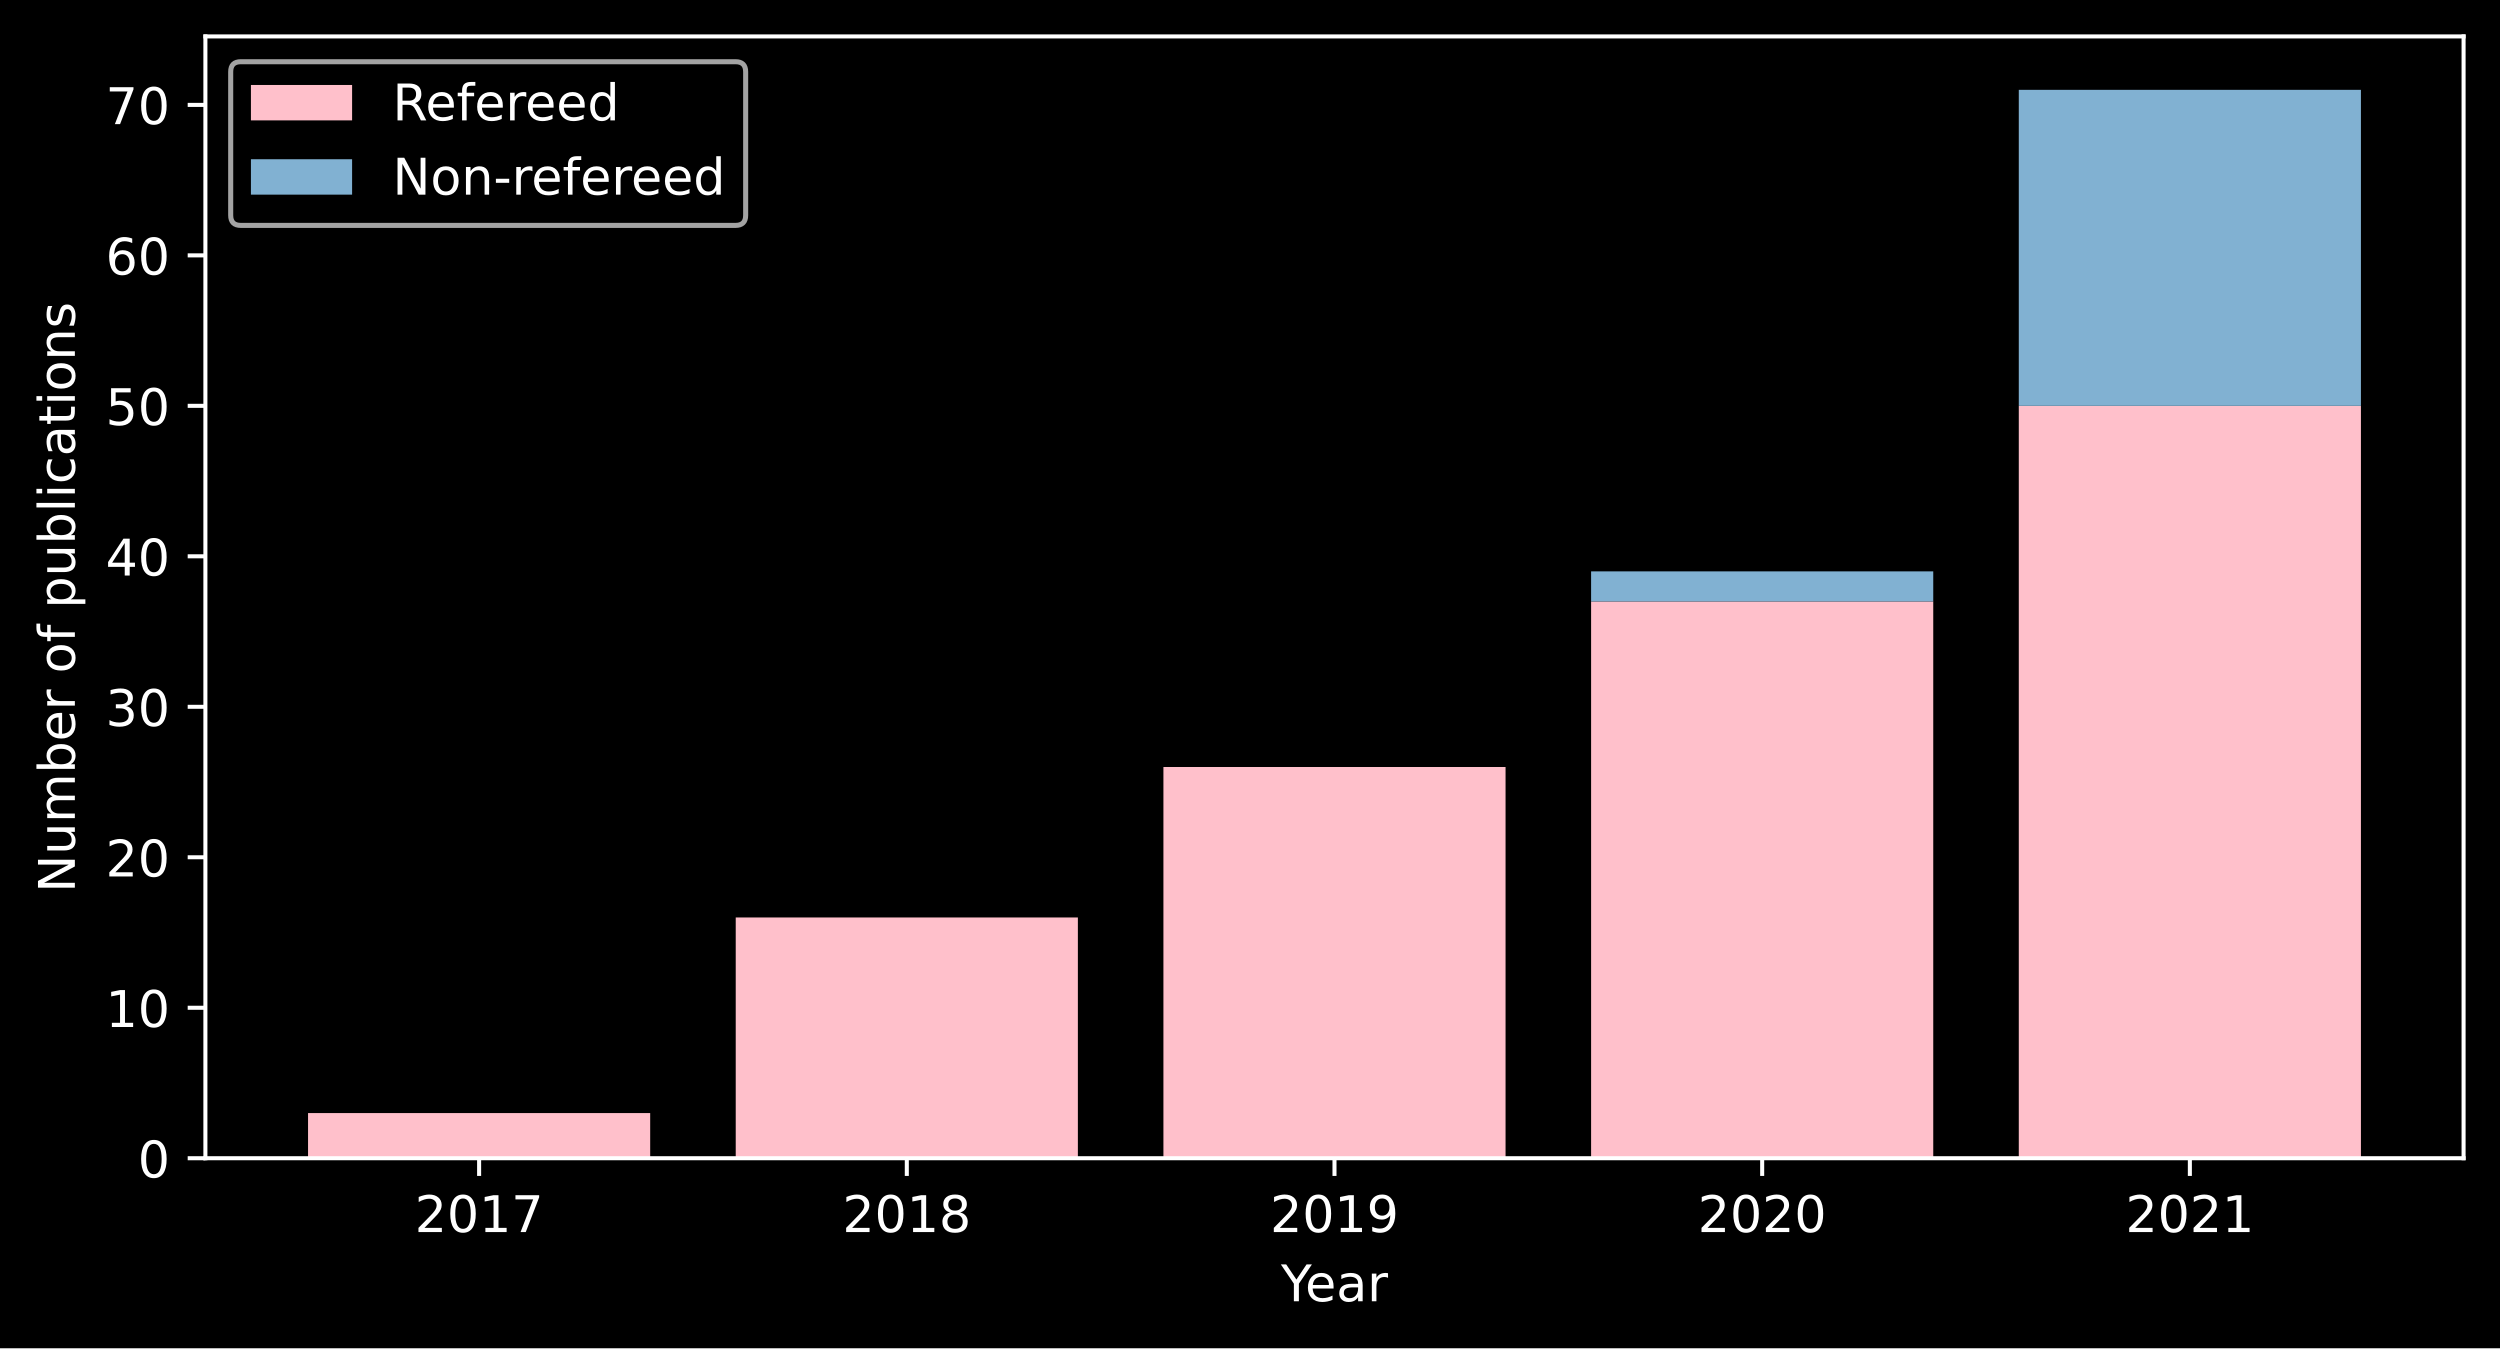
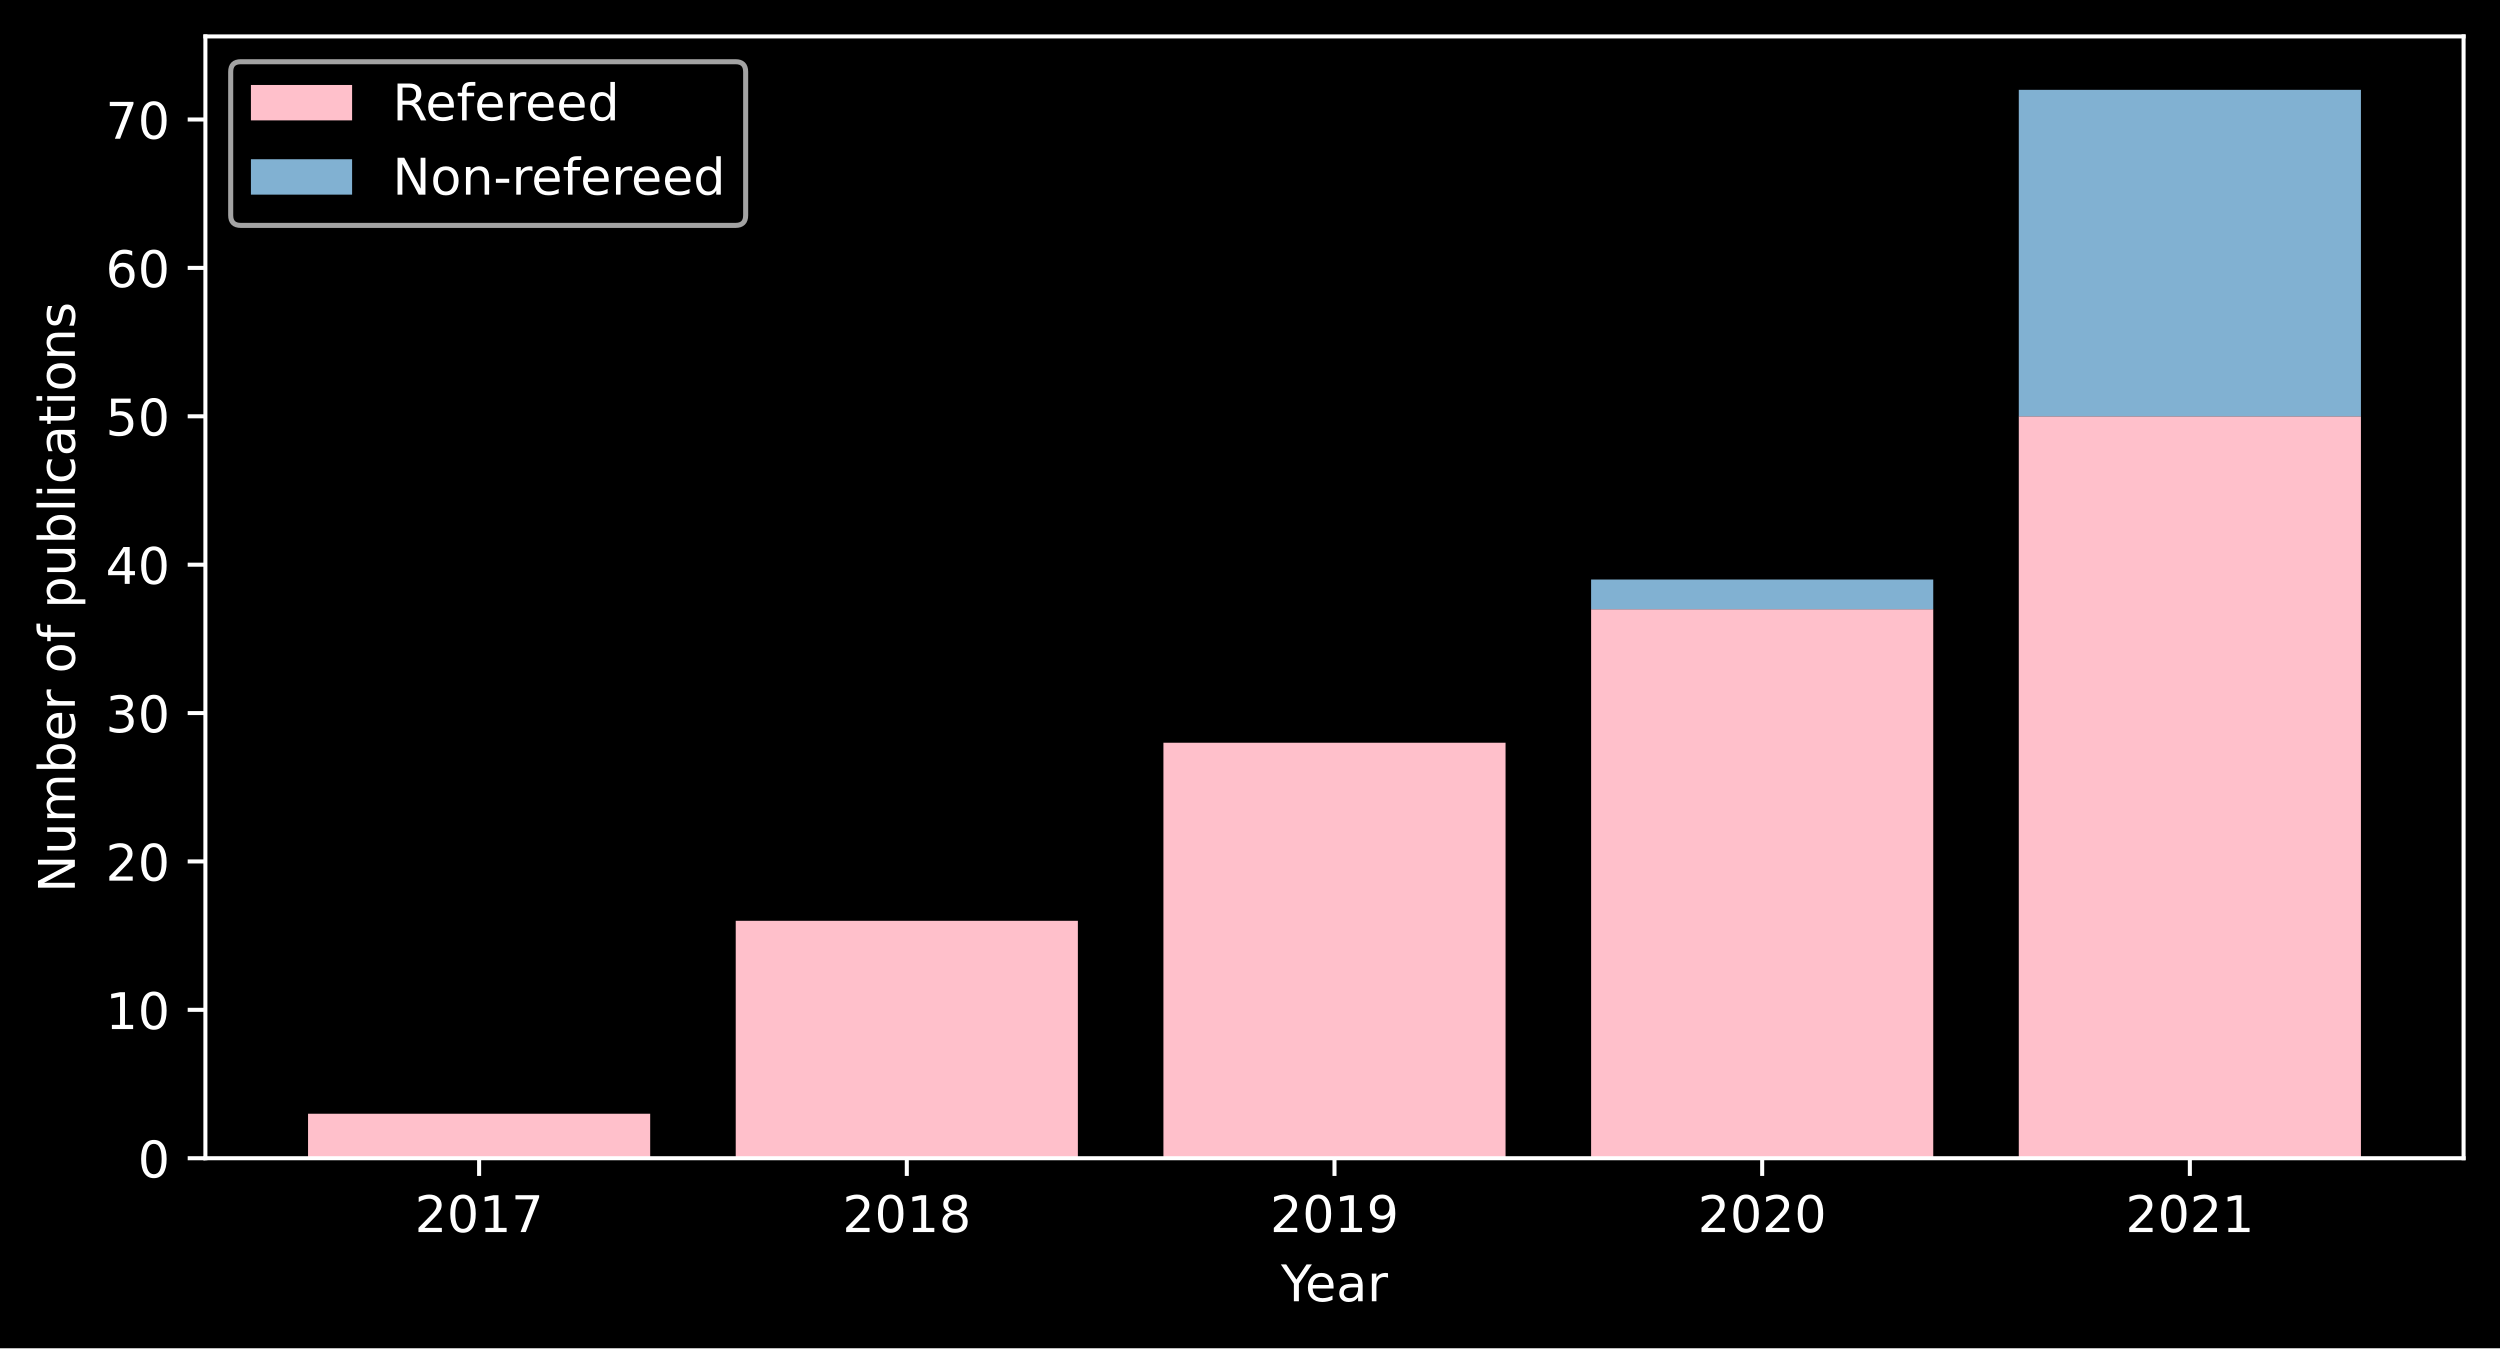
<svg xmlns="http://www.w3.org/2000/svg" xmlns:xlink="http://www.w3.org/1999/xlink" width="494.203pt" height="266.516pt" viewBox="0 0 494.203 266.516" version="1.1">
  <defs>
    <style type="text/css">*{stroke-linejoin: round; stroke-linecap: butt}</style>
  </defs>
  <g id="figure_1">
    <g id="patch_1">
      <path d="M 0 266.516  L 494.203 266.516  L 494.203 0  L 0 0  z " />
    </g>
    <g id="axes_1">
      <g id="patch_2">
        <path d="M 40.603 228.96  L 487.003 228.96  L 487.003 7.2  L 40.603 7.2  z " />
      </g>
      <g id="patch_3">
-         <path d="M 399.076 228.96  L 466.712 228.96  L 466.712 80.228  L 399.076 80.228  z " clip-path="url(#p5603ab20cc)" style="fill: #ffc0cb" />
+         <path d="M 399.076 228.96  L 466.712 228.96  L 466.712 82.293  L 399.076 82.293  z " clip-path="url(#pcdcc5d2461)" style="fill: #ffc0cb" />
      </g>
      <g id="patch_4">
-         <path d="M 314.53 228.96  L 382.167 228.96  L 382.167 118.898  L 314.53 118.898  z " clip-path="url(#p5603ab20cc)" style="fill: #ffc0cb" />
+         <path d="M 314.53 228.96  L 382.167 228.96  L 382.167 120.427  L 314.53 120.427  z " clip-path="url(#pcdcc5d2461)" style="fill: #ffc0cb" />
      </g>
      <g id="patch_5">
-         <path d="M 229.985 228.96  L 297.621 228.96  L 297.621 151.619  L 229.985 151.619  z " clip-path="url(#p5603ab20cc)" style="fill: #ffc0cb" />
+         <path d="M 229.985 228.96  L 297.621 228.96  L 297.621 146.827  L 229.985 146.827  z " clip-path="url(#pcdcc5d2461)" style="fill: #ffc0cb" />
      </g>
      <g id="patch_6">
-         <path d="M 145.439 228.96  L 213.076 228.96  L 213.076 181.366  L 145.439 181.366  z " clip-path="url(#p5603ab20cc)" style="fill: #ffc0cb" />
+         <path d="M 145.439 228.96  L 213.076 228.96  L 213.076 182.027  L 145.439 182.027  z " clip-path="url(#pcdcc5d2461)" style="fill: #ffc0cb" />
      </g>
      <g id="patch_7">
-         <path d="M 60.894 228.96  L 128.53 228.96  L 128.53 220.036  L 60.894 220.036  z " clip-path="url(#p5603ab20cc)" style="fill: #ffc0cb" />
+         <path d="M 60.894 228.96  L 128.53 228.96  L 128.53 220.16  L 60.894 220.16  z " clip-path="url(#pcdcc5d2461)" style="fill: #ffc0cb" />
      </g>
      <g id="patch_8">
-         <path d="M 399.076 80.228  L 466.712 80.228  L 466.712 17.76  L 399.076 17.76  z " clip-path="url(#p5603ab20cc)" style="fill: #81b1d2" />
+         <path d="M 399.076 82.293  L 466.712 82.293  L 466.712 17.76  L 399.076 17.76  z " clip-path="url(#pcdcc5d2461)" style="fill: #81b1d2" />
      </g>
      <g id="patch_9">
-         <path d="M 314.53 118.898  L 382.167 118.898  L 382.167 112.949  L 314.53 112.949  z " clip-path="url(#p5603ab20cc)" style="fill: #81b1d2" />
+         <path d="M 314.53 120.427  L 382.167 120.427  L 382.167 114.56  L 314.53 114.56  z " clip-path="url(#pcdcc5d2461)" style="fill: #81b1d2" />
      </g>
      <g id="patch_10">
-         <path d="M 229.985 151.619  L 297.621 151.619  L 297.621 151.619  L 229.985 151.619  z " clip-path="url(#p5603ab20cc)" style="fill: #81b1d2" />
+         <path d="M 229.985 146.827  L 297.621 146.827  L 297.621 146.827  L 229.985 146.827  z " clip-path="url(#pcdcc5d2461)" style="fill: #81b1d2" />
      </g>
      <g id="patch_11">
-         <path d="M 145.439 181.366  L 213.076 181.366  L 213.076 181.366  L 145.439 181.366  z " clip-path="url(#p5603ab20cc)" style="fill: #81b1d2" />
+         <path d="M 145.439 182.027  L 213.076 182.027  L 213.076 182.027  L 145.439 182.027  z " clip-path="url(#pcdcc5d2461)" style="fill: #81b1d2" />
      </g>
      <g id="patch_12">
-         <path d="M 60.894 220.036  L 128.53 220.036  L 128.53 220.036  L 60.894 220.036  z " clip-path="url(#p5603ab20cc)" style="fill: #81b1d2" />
+         <path d="M 60.894 220.16  L 128.53 220.16  L 128.53 220.16  L 60.894 220.16  z " clip-path="url(#pcdcc5d2461)" style="fill: #81b1d2" />
      </g>
      <g id="matplotlib.axis_1">
        <g id="xtick_1">
          <g id="line2d_1">
            <defs>
-               <path id="maf337ff4b0" d="M 0 0  L 0 3.5  " style="stroke: #ffffff; stroke-width: 0.8" />
-             </defs>
-             <g>
-               <use xlink:href="#maf337ff4b0" x="432.894" y="228.96" style="fill: #ffffff; stroke: #ffffff; stroke-width: 0.8" />
+               <path id="ma8e9808576" d="M 0 0  L 0 3.5  " style="stroke: #ffffff; stroke-width: 0.8" />
+             </defs>
+             <g>
+               <use xlink:href="#ma8e9808576" x="432.894" y="228.96" style="fill: #ffffff; stroke: #ffffff; stroke-width: 0.8" />
            </g>
          </g>
          <g id="text_1">
            <g style="fill: #ffffff" transform="translate(420.169 243.5584)scale(0.1 -0.1)">
              <defs>
                <path id="DejaVuSans-32" d="M 1228 531  L 3431 531  L 3431 0  L 469 0  L 469 531  Q 828 903 1448 1529  Q 2069 2156 2228 2338  Q 2531 2678 2651 2914  Q 2772 3150 2772 3378  Q 2772 3750 2511 3984  Q 2250 4219 1831 4219  Q 1534 4219 1204 4116  Q 875 4013 500 3803  L 500 4441  Q 881 4594 1212 4672  Q 1544 4750 1819 4750  Q 2544 4750 2975 4387  Q 3406 4025 3406 3419  Q 3406 3131 3298 2873  Q 3191 2616 2906 2266  Q 2828 2175 2409 1742  Q 1991 1309 1228 531  z " transform="scale(0.015625)" />
                <path id="DejaVuSans-30" d="M 2034 4250  Q 1547 4250 1301 3770  Q 1056 3291 1056 2328  Q 1056 1369 1301 889  Q 1547 409 2034 409  Q 2525 409 2770 889  Q 3016 1369 3016 2328  Q 3016 3291 2770 3770  Q 2525 4250 2034 4250  z M 2034 4750  Q 2819 4750 3233 4129  Q 3647 3509 3647 2328  Q 3647 1150 3233 529  Q 2819 -91 2034 -91  Q 1250 -91 836 529  Q 422 1150 422 2328  Q 422 3509 836 4129  Q 1250 4750 2034 4750  z " transform="scale(0.015625)" />
                <path id="DejaVuSans-31" d="M 794 531  L 1825 531  L 1825 4091  L 703 3866  L 703 4441  L 1819 4666  L 2450 4666  L 2450 531  L 3481 531  L 3481 0  L 794 0  L 794 531  z " transform="scale(0.015625)" />
              </defs>
              <use xlink:href="#DejaVuSans-32" />
              <use xlink:href="#DejaVuSans-30" x="63.623" />
              <use xlink:href="#DejaVuSans-32" x="127.246" />
              <use xlink:href="#DejaVuSans-31" x="190.869" />
            </g>
          </g>
        </g>
        <g id="xtick_2">
          <g id="line2d_2">
            <g>
-               <use xlink:href="#maf337ff4b0" x="348.349" y="228.96" style="fill: #ffffff; stroke: #ffffff; stroke-width: 0.8" />
+               <use xlink:href="#ma8e9808576" x="348.349" y="228.96" style="fill: #ffffff; stroke: #ffffff; stroke-width: 0.8" />
            </g>
          </g>
          <g id="text_2">
            <g style="fill: #ffffff" transform="translate(335.6236 243.5584)scale(0.1 -0.1)">
              <use xlink:href="#DejaVuSans-32" />
              <use xlink:href="#DejaVuSans-30" x="63.623" />
              <use xlink:href="#DejaVuSans-32" x="127.246" />
              <use xlink:href="#DejaVuSans-30" x="190.869" />
            </g>
          </g>
        </g>
        <g id="xtick_3">
          <g id="line2d_3">
            <g>
-               <use xlink:href="#maf337ff4b0" x="263.803" y="228.96" style="fill: #ffffff; stroke: #ffffff; stroke-width: 0.8" />
+               <use xlink:href="#ma8e9808576" x="263.803" y="228.96" style="fill: #ffffff; stroke: #ffffff; stroke-width: 0.8" />
            </g>
          </g>
          <g id="text_3">
            <g style="fill: #ffffff" transform="translate(251.0781 243.5584)scale(0.1 -0.1)">
              <defs>
                <path id="DejaVuSans-39" d="M 703 97  L 703 672  Q 941 559 1184 500  Q 1428 441 1663 441  Q 2288 441 2617 861  Q 2947 1281 2994 2138  Q 2813 1869 2534 1725  Q 2256 1581 1919 1581  Q 1219 1581 811 2004  Q 403 2428 403 3163  Q 403 3881 828 4315  Q 1253 4750 1959 4750  Q 2769 4750 3195 4129  Q 3622 3509 3622 2328  Q 3622 1225 3098 567  Q 2575 -91 1691 -91  Q 1453 -91 1209 -44  Q 966 3 703 97  z M 1959 2075  Q 2384 2075 2632 2365  Q 2881 2656 2881 3163  Q 2881 3666 2632 3958  Q 2384 4250 1959 4250  Q 1534 4250 1286 3958  Q 1038 3666 1038 3163  Q 1038 2656 1286 2365  Q 1534 2075 1959 2075  z " transform="scale(0.015625)" />
              </defs>
              <use xlink:href="#DejaVuSans-32" />
              <use xlink:href="#DejaVuSans-30" x="63.623" />
              <use xlink:href="#DejaVuSans-31" x="127.246" />
              <use xlink:href="#DejaVuSans-39" x="190.869" />
            </g>
          </g>
        </g>
        <g id="xtick_4">
          <g id="line2d_4">
            <g>
-               <use xlink:href="#maf337ff4b0" x="179.258" y="228.96" style="fill: #ffffff; stroke: #ffffff; stroke-width: 0.8" />
+               <use xlink:href="#ma8e9808576" x="179.258" y="228.96" style="fill: #ffffff; stroke: #ffffff; stroke-width: 0.8" />
            </g>
          </g>
          <g id="text_4">
            <g style="fill: #ffffff" transform="translate(166.5327 243.5584)scale(0.1 -0.1)">
              <defs>
                <path id="DejaVuSans-38" d="M 2034 2216  Q 1584 2216 1326 1975  Q 1069 1734 1069 1313  Q 1069 891 1326 650  Q 1584 409 2034 409  Q 2484 409 2743 651  Q 3003 894 3003 1313  Q 3003 1734 2745 1975  Q 2488 2216 2034 2216  z M 1403 2484  Q 997 2584 770 2862  Q 544 3141 544 3541  Q 544 4100 942 4425  Q 1341 4750 2034 4750  Q 2731 4750 3128 4425  Q 3525 4100 3525 3541  Q 3525 3141 3298 2862  Q 3072 2584 2669 2484  Q 3125 2378 3379 2068  Q 3634 1759 3634 1313  Q 3634 634 3220 271  Q 2806 -91 2034 -91  Q 1263 -91 848 271  Q 434 634 434 1313  Q 434 1759 690 2068  Q 947 2378 1403 2484  z M 1172 3481  Q 1172 3119 1398 2916  Q 1625 2713 2034 2713  Q 2441 2713 2670 2916  Q 2900 3119 2900 3481  Q 2900 3844 2670 4047  Q 2441 4250 2034 4250  Q 1625 4250 1398 4047  Q 1172 3844 1172 3481  z " transform="scale(0.015625)" />
              </defs>
              <use xlink:href="#DejaVuSans-32" />
              <use xlink:href="#DejaVuSans-30" x="63.623" />
              <use xlink:href="#DejaVuSans-31" x="127.246" />
              <use xlink:href="#DejaVuSans-38" x="190.869" />
            </g>
          </g>
        </g>
        <g id="xtick_5">
          <g id="line2d_5">
            <g>
-               <use xlink:href="#maf337ff4b0" x="94.712" y="228.96" style="fill: #ffffff; stroke: #ffffff; stroke-width: 0.8" />
+               <use xlink:href="#ma8e9808576" x="94.712" y="228.96" style="fill: #ffffff; stroke: #ffffff; stroke-width: 0.8" />
            </g>
          </g>
          <g id="text_5">
            <g style="fill: #ffffff" transform="translate(81.98722 243.5584)scale(0.1 -0.1)">
              <defs>
                <path id="DejaVuSans-37" d="M 525 4666  L 3525 4666  L 3525 4397  L 1831 0  L 1172 0  L 2766 4134  L 525 4134  L 525 4666  z " transform="scale(0.015625)" />
              </defs>
              <use xlink:href="#DejaVuSans-32" />
              <use xlink:href="#DejaVuSans-30" x="63.623" />
              <use xlink:href="#DejaVuSans-31" x="127.246" />
              <use xlink:href="#DejaVuSans-37" x="190.869" />
            </g>
          </g>
        </g>
        <g id="text_6">
          <g style="fill: #ffffff" transform="translate(253.2156 257.2366)scale(0.1 -0.1)">
            <defs>
              <path id="DejaVuSans-59" d="M -13 4666  L 666 4666  L 1959 2747  L 3244 4666  L 3922 4666  L 2272 2222  L 2272 0  L 1638 0  L 1638 2222  L -13 4666  z " transform="scale(0.015625)" />
              <path id="DejaVuSans-65" d="M 3597 1894  L 3597 1613  L 953 1613  Q 991 1019 1311 708  Q 1631 397 2203 397  Q 2534 397 2845 478  Q 3156 559 3463 722  L 3463 178  Q 3153 47 2828 -22  Q 2503 -91 2169 -91  Q 1331 -91 842 396  Q 353 884 353 1716  Q 353 2575 817 3079  Q 1281 3584 2069 3584  Q 2775 3584 3186 3129  Q 3597 2675 3597 1894  z M 3022 2063  Q 3016 2534 2758 2815  Q 2500 3097 2075 3097  Q 1594 3097 1305 2825  Q 1016 2553 972 2059  L 3022 2063  z " transform="scale(0.015625)" />
              <path id="DejaVuSans-61" d="M 2194 1759  Q 1497 1759 1228 1600  Q 959 1441 959 1056  Q 959 750 1161 570  Q 1363 391 1709 391  Q 2188 391 2477 730  Q 2766 1069 2766 1631  L 2766 1759  L 2194 1759  z M 3341 1997  L 3341 0  L 2766 0  L 2766 531  Q 2569 213 2275 61  Q 1981 -91 1556 -91  Q 1019 -91 701 211  Q 384 513 384 1019  Q 384 1609 779 1909  Q 1175 2209 1959 2209  L 2766 2209  L 2766 2266  Q 2766 2663 2505 2880  Q 2244 3097 1772 3097  Q 1472 3097 1187 3025  Q 903 2953 641 2809  L 641 3341  Q 956 3463 1253 3523  Q 1550 3584 1831 3584  Q 2591 3584 2966 3190  Q 3341 2797 3341 1997  z " transform="scale(0.015625)" />
              <path id="DejaVuSans-72" d="M 2631 2963  Q 2534 3019 2420 3045  Q 2306 3072 2169 3072  Q 1681 3072 1420 2755  Q 1159 2438 1159 1844  L 1159 0  L 581 0  L 581 3500  L 1159 3500  L 1159 2956  Q 1341 3275 1631 3429  Q 1922 3584 2338 3584  Q 2397 3584 2469 3576  Q 2541 3569 2628 3553  L 2631 2963  z " transform="scale(0.015625)" />
            </defs>
            <use xlink:href="#DejaVuSans-59" />
            <use xlink:href="#DejaVuSans-65" x="47.834" />
            <use xlink:href="#DejaVuSans-61" x="109.357" />
            <use xlink:href="#DejaVuSans-72" x="170.637" />
          </g>
        </g>
      </g>
      <g id="matplotlib.axis_2">
        <g id="ytick_1">
          <g id="line2d_6">
            <defs>
-               <path id="m7afcc10845" d="M 0 0  L -3.5 0  " style="stroke: #ffffff; stroke-width: 0.8" />
-             </defs>
-             <g>
-               <use xlink:href="#m7afcc10845" x="40.603" y="228.96" style="fill: #ffffff; stroke: #ffffff; stroke-width: 0.8" />
+               <path id="ma4e7e680fc" d="M 0 0  L -3.5 0  " style="stroke: #ffffff; stroke-width: 0.8" />
+             </defs>
+             <g>
+               <use xlink:href="#ma4e7e680fc" x="40.603" y="228.96" style="fill: #ffffff; stroke: #ffffff; stroke-width: 0.8" />
            </g>
          </g>
          <g id="text_7">
            <g style="fill: #ffffff" transform="translate(27.24063 232.7592)scale(0.1 -0.1)">
              <use xlink:href="#DejaVuSans-30" />
            </g>
          </g>
        </g>
        <g id="ytick_2">
          <g id="line2d_7">
            <g>
-               <use xlink:href="#m7afcc10845" x="40.603" y="199.214" style="fill: #ffffff; stroke: #ffffff; stroke-width: 0.8" />
+               <use xlink:href="#ma4e7e680fc" x="40.603" y="199.627" style="fill: #ffffff; stroke: #ffffff; stroke-width: 0.8" />
            </g>
          </g>
          <g id="text_8">
-             <g style="fill: #ffffff" transform="translate(20.87813 203.0127)scale(0.1 -0.1)">
+             <g style="fill: #ffffff" transform="translate(20.87813 203.4259)scale(0.1 -0.1)">
              <use xlink:href="#DejaVuSans-31" />
              <use xlink:href="#DejaVuSans-30" x="63.623" />
            </g>
          </g>
        </g>
        <g id="ytick_3">
          <g id="line2d_8">
            <g>
-               <use xlink:href="#m7afcc10845" x="40.603" y="169.467" style="fill: #ffffff; stroke: #ffffff; stroke-width: 0.8" />
+               <use xlink:href="#ma4e7e680fc" x="40.603" y="170.293" style="fill: #ffffff; stroke: #ffffff; stroke-width: 0.8" />
            </g>
          </g>
          <g id="text_9">
-             <g style="fill: #ffffff" transform="translate(20.87813 173.2663)scale(0.1 -0.1)">
+             <g style="fill: #ffffff" transform="translate(20.87813 174.0926)scale(0.1 -0.1)">
              <use xlink:href="#DejaVuSans-32" />
              <use xlink:href="#DejaVuSans-30" x="63.623" />
            </g>
          </g>
        </g>
        <g id="ytick_4">
          <g id="line2d_9">
            <g>
-               <use xlink:href="#m7afcc10845" x="40.603" y="139.721" style="fill: #ffffff; stroke: #ffffff; stroke-width: 0.8" />
+               <use xlink:href="#ma4e7e680fc" x="40.603" y="140.96" style="fill: #ffffff; stroke: #ffffff; stroke-width: 0.8" />
            </g>
          </g>
          <g id="text_10">
-             <g style="fill: #ffffff" transform="translate(20.87813 143.5198)scale(0.1 -0.1)">
+             <g style="fill: #ffffff" transform="translate(20.87813 144.7592)scale(0.1 -0.1)">
              <defs>
                <path id="DejaVuSans-33" d="M 2597 2516  Q 3050 2419 3304 2112  Q 3559 1806 3559 1356  Q 3559 666 3084 287  Q 2609 -91 1734 -91  Q 1441 -91 1130 -33  Q 819 25 488 141  L 488 750  Q 750 597 1062 519  Q 1375 441 1716 441  Q 2309 441 2620 675  Q 2931 909 2931 1356  Q 2931 1769 2642 2001  Q 2353 2234 1838 2234  L 1294 2234  L 1294 2753  L 1863 2753  Q 2328 2753 2575 2939  Q 2822 3125 2822 3475  Q 2822 3834 2567 4026  Q 2313 4219 1838 4219  Q 1578 4219 1281 4162  Q 984 4106 628 3988  L 628 4550  Q 988 4650 1302 4700  Q 1616 4750 1894 4750  Q 2613 4750 3031 4423  Q 3450 4097 3450 3541  Q 3450 3153 3228 2886  Q 3006 2619 2597 2516  z " transform="scale(0.015625)" />
              </defs>
              <use xlink:href="#DejaVuSans-33" />
              <use xlink:href="#DejaVuSans-30" x="63.623" />
            </g>
          </g>
        </g>
        <g id="ytick_5">
          <g id="line2d_10">
            <g>
-               <use xlink:href="#m7afcc10845" x="40.603" y="109.974" style="fill: #ffffff; stroke: #ffffff; stroke-width: 0.8" />
+               <use xlink:href="#ma4e7e680fc" x="40.603" y="111.627" style="fill: #ffffff; stroke: #ffffff; stroke-width: 0.8" />
            </g>
          </g>
          <g id="text_11">
-             <g style="fill: #ffffff" transform="translate(20.87813 113.7733)scale(0.1 -0.1)">
+             <g style="fill: #ffffff" transform="translate(20.87813 115.4259)scale(0.1 -0.1)">
              <defs>
                <path id="DejaVuSans-34" d="M 2419 4116  L 825 1625  L 2419 1625  L 2419 4116  z M 2253 4666  L 3047 4666  L 3047 1625  L 3713 1625  L 3713 1100  L 3047 1100  L 3047 0  L 2419 0  L 2419 1100  L 313 1100  L 313 1709  L 2253 4666  z " transform="scale(0.015625)" />
              </defs>
              <use xlink:href="#DejaVuSans-34" />
              <use xlink:href="#DejaVuSans-30" x="63.623" />
            </g>
          </g>
        </g>
        <g id="ytick_6">
          <g id="line2d_11">
            <g>
-               <use xlink:href="#m7afcc10845" x="40.603" y="80.228" style="fill: #ffffff; stroke: #ffffff; stroke-width: 0.8" />
+               <use xlink:href="#ma4e7e680fc" x="40.603" y="82.293" style="fill: #ffffff; stroke: #ffffff; stroke-width: 0.8" />
            </g>
          </g>
          <g id="text_12">
-             <g style="fill: #ffffff" transform="translate(20.87813 84.02682)scale(0.1 -0.1)">
+             <g style="fill: #ffffff" transform="translate(20.87813 86.09255)scale(0.1 -0.1)">
              <defs>
                <path id="DejaVuSans-35" d="M 691 4666  L 3169 4666  L 3169 4134  L 1269 4134  L 1269 2991  Q 1406 3038 1543 3061  Q 1681 3084 1819 3084  Q 2600 3084 3056 2656  Q 3513 2228 3513 1497  Q 3513 744 3044 326  Q 2575 -91 1722 -91  Q 1428 -91 1123 -41  Q 819 9 494 109  L 494 744  Q 775 591 1075 516  Q 1375 441 1709 441  Q 2250 441 2565 725  Q 2881 1009 2881 1497  Q 2881 1984 2565 2268  Q 2250 2553 1709 2553  Q 1456 2553 1204 2497  Q 953 2441 691 2322  L 691 4666  z " transform="scale(0.015625)" />
              </defs>
              <use xlink:href="#DejaVuSans-35" />
              <use xlink:href="#DejaVuSans-30" x="63.623" />
            </g>
          </g>
        </g>
        <g id="ytick_7">
          <g id="line2d_12">
            <g>
-               <use xlink:href="#m7afcc10845" x="40.603" y="50.481" style="fill: #ffffff; stroke: #ffffff; stroke-width: 0.8" />
+               <use xlink:href="#ma4e7e680fc" x="40.603" y="52.96" style="fill: #ffffff; stroke: #ffffff; stroke-width: 0.8" />
            </g>
          </g>
          <g id="text_13">
-             <g style="fill: #ffffff" transform="translate(20.87813 54.28035)scale(0.1 -0.1)">
+             <g style="fill: #ffffff" transform="translate(20.87813 56.75922)scale(0.1 -0.1)">
              <defs>
                <path id="DejaVuSans-36" d="M 2113 2584  Q 1688 2584 1439 2293  Q 1191 2003 1191 1497  Q 1191 994 1439 701  Q 1688 409 2113 409  Q 2538 409 2786 701  Q 3034 994 3034 1497  Q 3034 2003 2786 2293  Q 2538 2584 2113 2584  z M 3366 4563  L 3366 3988  Q 3128 4100 2886 4159  Q 2644 4219 2406 4219  Q 1781 4219 1451 3797  Q 1122 3375 1075 2522  Q 1259 2794 1537 2939  Q 1816 3084 2150 3084  Q 2853 3084 3261 2657  Q 3669 2231 3669 1497  Q 3669 778 3244 343  Q 2819 -91 2113 -91  Q 1303 -91 875 529  Q 447 1150 447 2328  Q 447 3434 972 4092  Q 1497 4750 2381 4750  Q 2619 4750 2861 4703  Q 3103 4656 3366 4563  z " transform="scale(0.015625)" />
              </defs>
              <use xlink:href="#DejaVuSans-36" />
              <use xlink:href="#DejaVuSans-30" x="63.623" />
            </g>
          </g>
        </g>
        <g id="ytick_8">
          <g id="line2d_13">
            <g>
-               <use xlink:href="#m7afcc10845" x="40.603" y="20.735" style="fill: #ffffff; stroke: #ffffff; stroke-width: 0.8" />
+               <use xlink:href="#ma4e7e680fc" x="40.603" y="23.627" style="fill: #ffffff; stroke: #ffffff; stroke-width: 0.8" />
            </g>
          </g>
          <g id="text_14">
-             <g style="fill: #ffffff" transform="translate(20.87813 24.53387)scale(0.1 -0.1)">
+             <g style="fill: #ffffff" transform="translate(20.87813 27.42589)scale(0.1 -0.1)">
              <use xlink:href="#DejaVuSans-37" />
              <use xlink:href="#DejaVuSans-30" x="63.623" />
            </g>
          </g>
        </g>
        <g id="text_15">
          <g style="fill: #ffffff" transform="translate(14.79844 176.4542)rotate(-90)scale(0.1 -0.1)">
            <defs>
              <path id="DejaVuSans-4e" d="M 628 4666  L 1478 4666  L 3547 763  L 3547 4666  L 4159 4666  L 4159 0  L 3309 0  L 1241 3903  L 1241 0  L 628 0  L 628 4666  z " transform="scale(0.015625)" />
              <path id="DejaVuSans-75" d="M 544 1381  L 544 3500  L 1119 3500  L 1119 1403  Q 1119 906 1312 657  Q 1506 409 1894 409  Q 2359 409 2629 706  Q 2900 1003 2900 1516  L 2900 3500  L 3475 3500  L 3475 0  L 2900 0  L 2900 538  Q 2691 219 2414 64  Q 2138 -91 1772 -91  Q 1169 -91 856 284  Q 544 659 544 1381  z M 1991 3584  L 1991 3584  z " transform="scale(0.015625)" />
              <path id="DejaVuSans-6d" d="M 3328 2828  Q 3544 3216 3844 3400  Q 4144 3584 4550 3584  Q 5097 3584 5394 3201  Q 5691 2819 5691 2113  L 5691 0  L 5113 0  L 5113 2094  Q 5113 2597 4934 2840  Q 4756 3084 4391 3084  Q 3944 3084 3684 2787  Q 3425 2491 3425 1978  L 3425 0  L 2847 0  L 2847 2094  Q 2847 2600 2669 2842  Q 2491 3084 2119 3084  Q 1678 3084 1418 2786  Q 1159 2488 1159 1978  L 1159 0  L 581 0  L 581 3500  L 1159 3500  L 1159 2956  Q 1356 3278 1631 3431  Q 1906 3584 2284 3584  Q 2666 3584 2933 3390  Q 3200 3197 3328 2828  z " transform="scale(0.015625)" />
              <path id="DejaVuSans-62" d="M 3116 1747  Q 3116 2381 2855 2742  Q 2594 3103 2138 3103  Q 1681 3103 1420 2742  Q 1159 2381 1159 1747  Q 1159 1113 1420 752  Q 1681 391 2138 391  Q 2594 391 2855 752  Q 3116 1113 3116 1747  z M 1159 2969  Q 1341 3281 1617 3432  Q 1894 3584 2278 3584  Q 2916 3584 3314 3078  Q 3713 2572 3713 1747  Q 3713 922 3314 415  Q 2916 -91 2278 -91  Q 1894 -91 1617 61  Q 1341 213 1159 525  L 1159 0  L 581 0  L 581 4863  L 1159 4863  L 1159 2969  z " transform="scale(0.015625)" />
              <path id="DejaVuSans-20" transform="scale(0.015625)" />
              <path id="DejaVuSans-6f" d="M 1959 3097  Q 1497 3097 1228 2736  Q 959 2375 959 1747  Q 959 1119 1226 758  Q 1494 397 1959 397  Q 2419 397 2687 759  Q 2956 1122 2956 1747  Q 2956 2369 2687 2733  Q 2419 3097 1959 3097  z M 1959 3584  Q 2709 3584 3137 3096  Q 3566 2609 3566 1747  Q 3566 888 3137 398  Q 2709 -91 1959 -91  Q 1206 -91 779 398  Q 353 888 353 1747  Q 353 2609 779 3096  Q 1206 3584 1959 3584  z " transform="scale(0.015625)" />
              <path id="DejaVuSans-66" d="M 2375 4863  L 2375 4384  L 1825 4384  Q 1516 4384 1395 4259  Q 1275 4134 1275 3809  L 1275 3500  L 2222 3500  L 2222 3053  L 1275 3053  L 1275 0  L 697 0  L 697 3053  L 147 3053  L 147 3500  L 697 3500  L 697 3744  Q 697 4328 969 4595  Q 1241 4863 1831 4863  L 2375 4863  z " transform="scale(0.015625)" />
              <path id="DejaVuSans-70" d="M 1159 525  L 1159 -1331  L 581 -1331  L 581 3500  L 1159 3500  L 1159 2969  Q 1341 3281 1617 3432  Q 1894 3584 2278 3584  Q 2916 3584 3314 3078  Q 3713 2572 3713 1747  Q 3713 922 3314 415  Q 2916 -91 2278 -91  Q 1894 -91 1617 61  Q 1341 213 1159 525  z M 3116 1747  Q 3116 2381 2855 2742  Q 2594 3103 2138 3103  Q 1681 3103 1420 2742  Q 1159 2381 1159 1747  Q 1159 1113 1420 752  Q 1681 391 2138 391  Q 2594 391 2855 752  Q 3116 1113 3116 1747  z " transform="scale(0.015625)" />
              <path id="DejaVuSans-6c" d="M 603 4863  L 1178 4863  L 1178 0  L 603 0  L 603 4863  z " transform="scale(0.015625)" />
              <path id="DejaVuSans-69" d="M 603 3500  L 1178 3500  L 1178 0  L 603 0  L 603 3500  z M 603 4863  L 1178 4863  L 1178 4134  L 603 4134  L 603 4863  z " transform="scale(0.015625)" />
              <path id="DejaVuSans-63" d="M 3122 3366  L 3122 2828  Q 2878 2963 2633 3030  Q 2388 3097 2138 3097  Q 1578 3097 1268 2742  Q 959 2388 959 1747  Q 959 1106 1268 751  Q 1578 397 2138 397  Q 2388 397 2633 464  Q 2878 531 3122 666  L 3122 134  Q 2881 22 2623 -34  Q 2366 -91 2075 -91  Q 1284 -91 818 406  Q 353 903 353 1747  Q 353 2603 823 3093  Q 1294 3584 2113 3584  Q 2378 3584 2631 3529  Q 2884 3475 3122 3366  z " transform="scale(0.015625)" />
              <path id="DejaVuSans-74" d="M 1172 4494  L 1172 3500  L 2356 3500  L 2356 3053  L 1172 3053  L 1172 1153  Q 1172 725 1289 603  Q 1406 481 1766 481  L 2356 481  L 2356 0  L 1766 0  Q 1100 0 847 248  Q 594 497 594 1153  L 594 3053  L 172 3053  L 172 3500  L 594 3500  L 594 4494  L 1172 4494  z " transform="scale(0.015625)" />
              <path id="DejaVuSans-6e" d="M 3513 2113  L 3513 0  L 2938 0  L 2938 2094  Q 2938 2591 2744 2837  Q 2550 3084 2163 3084  Q 1697 3084 1428 2787  Q 1159 2491 1159 1978  L 1159 0  L 581 0  L 581 3500  L 1159 3500  L 1159 2956  Q 1366 3272 1645 3428  Q 1925 3584 2291 3584  Q 2894 3584 3203 3211  Q 3513 2838 3513 2113  z " transform="scale(0.015625)" />
              <path id="DejaVuSans-73" d="M 2834 3397  L 2834 2853  Q 2591 2978 2328 3040  Q 2066 3103 1784 3103  Q 1356 3103 1142 2972  Q 928 2841 928 2578  Q 928 2378 1081 2264  Q 1234 2150 1697 2047  L 1894 2003  Q 2506 1872 2764 1633  Q 3022 1394 3022 966  Q 3022 478 2636 193  Q 2250 -91 1575 -91  Q 1294 -91 989 -36  Q 684 19 347 128  L 347 722  Q 666 556 975 473  Q 1284 391 1588 391  Q 1994 391 2212 530  Q 2431 669 2431 922  Q 2431 1156 2273 1281  Q 2116 1406 1581 1522  L 1381 1569  Q 847 1681 609 1914  Q 372 2147 372 2553  Q 372 3047 722 3315  Q 1072 3584 1716 3584  Q 2034 3584 2315 3537  Q 2597 3491 2834 3397  z " transform="scale(0.015625)" />
            </defs>
            <use xlink:href="#DejaVuSans-4e" />
            <use xlink:href="#DejaVuSans-75" x="74.805" />
            <use xlink:href="#DejaVuSans-6d" x="138.184" />
            <use xlink:href="#DejaVuSans-62" x="235.596" />
            <use xlink:href="#DejaVuSans-65" x="299.072" />
            <use xlink:href="#DejaVuSans-72" x="360.596" />
            <use xlink:href="#DejaVuSans-20" x="401.709" />
            <use xlink:href="#DejaVuSans-6f" x="433.496" />
            <use xlink:href="#DejaVuSans-66" x="494.678" />
            <use xlink:href="#DejaVuSans-20" x="529.883" />
            <use xlink:href="#DejaVuSans-70" x="561.67" />
            <use xlink:href="#DejaVuSans-75" x="625.146" />
            <use xlink:href="#DejaVuSans-62" x="688.525" />
            <use xlink:href="#DejaVuSans-6c" x="752.002" />
            <use xlink:href="#DejaVuSans-69" x="779.785" />
            <use xlink:href="#DejaVuSans-63" x="807.568" />
            <use xlink:href="#DejaVuSans-61" x="862.549" />
            <use xlink:href="#DejaVuSans-74" x="923.828" />
            <use xlink:href="#DejaVuSans-69" x="963.037" />
            <use xlink:href="#DejaVuSans-6f" x="990.82" />
            <use xlink:href="#DejaVuSans-6e" x="1052.002" />
            <use xlink:href="#DejaVuSans-73" x="1115.381" />
          </g>
        </g>
      </g>
      <g id="patch_13">
        <path d="M 40.603 228.96  L 40.603 7.2  " style="fill: none; stroke: #ffffff; stroke-width: 0.8; stroke-linejoin: miter; stroke-linecap: square" />
      </g>
      <g id="patch_14">
        <path d="M 487.003 228.96  L 487.003 7.2  " style="fill: none; stroke: #ffffff; stroke-width: 0.8; stroke-linejoin: miter; stroke-linecap: square" />
      </g>
      <g id="patch_15">
        <path d="M 40.603 228.96  L 487.003 228.96  " style="fill: none; stroke: #ffffff; stroke-width: 0.8; stroke-linejoin: miter; stroke-linecap: square" />
      </g>
      <g id="patch_16">
        <path d="M 40.603 7.2  L 487.003 7.2  " style="fill: none; stroke: #ffffff; stroke-width: 0.8; stroke-linejoin: miter; stroke-linecap: square" />
      </g>
      <g id="legend_1">
        <g id="patch_17">
          <path d="M 47.603 44.556  L 145.402 44.556  Q 147.402 44.556 147.402 42.556  L 147.402 14.2  Q 147.402 12.2 145.402 12.2  L 47.603 12.2  Q 45.603 12.2 45.603 14.2  L 45.603 42.556  Q 45.603 44.556 47.603 44.556  z " style="opacity: 0.8; stroke: #cccccc; stroke-linejoin: miter" />
        </g>
        <g id="patch_18">
          <path d="M 49.603 23.798  L 69.603 23.798  L 69.603 16.798  L 49.603 16.798  z " style="fill: #ffc0cb" />
        </g>
        <g id="text_16">
          <g style="fill: #ffffff" transform="translate(77.60313 23.79844)scale(0.1 -0.1)">
            <defs>
              <path id="DejaVuSans-52" d="M 2841 2188  Q 3044 2119 3236 1894  Q 3428 1669 3622 1275  L 4263 0  L 3584 0  L 2988 1197  Q 2756 1666 2539 1819  Q 2322 1972 1947 1972  L 1259 1972  L 1259 0  L 628 0  L 628 4666  L 2053 4666  Q 2853 4666 3247 4331  Q 3641 3997 3641 3322  Q 3641 2881 3436 2590  Q 3231 2300 2841 2188  z M 1259 4147  L 1259 2491  L 2053 2491  Q 2509 2491 2742 2702  Q 2975 2913 2975 3322  Q 2975 3731 2742 3939  Q 2509 4147 2053 4147  L 1259 4147  z " transform="scale(0.015625)" />
              <path id="DejaVuSans-64" d="M 2906 2969  L 2906 4863  L 3481 4863  L 3481 0  L 2906 0  L 2906 525  Q 2725 213 2448 61  Q 2172 -91 1784 -91  Q 1150 -91 751 415  Q 353 922 353 1747  Q 353 2572 751 3078  Q 1150 3584 1784 3584  Q 2172 3584 2448 3432  Q 2725 3281 2906 2969  z M 947 1747  Q 947 1113 1208 752  Q 1469 391 1925 391  Q 2381 391 2643 752  Q 2906 1113 2906 1747  Q 2906 2381 2643 2742  Q 2381 3103 1925 3103  Q 1469 3103 1208 2742  Q 947 2381 947 1747  z " transform="scale(0.015625)" />
            </defs>
            <use xlink:href="#DejaVuSans-52" />
            <use xlink:href="#DejaVuSans-65" x="64.982" />
            <use xlink:href="#DejaVuSans-66" x="126.506" />
            <use xlink:href="#DejaVuSans-65" x="161.711" />
            <use xlink:href="#DejaVuSans-72" x="223.234" />
            <use xlink:href="#DejaVuSans-65" x="262.098" />
            <use xlink:href="#DejaVuSans-65" x="323.621" />
            <use xlink:href="#DejaVuSans-64" x="385.145" />
          </g>
        </g>
        <g id="patch_19">
          <path d="M 49.603 38.477  L 69.603 38.477  L 69.603 31.477  L 49.603 31.477  z " style="fill: #81b1d2" />
        </g>
        <g id="text_17">
          <g style="fill: #ffffff" transform="translate(77.60313 38.47656)scale(0.1 -0.1)">
            <defs>
              <path id="DejaVuSans-2d" d="M 313 2009  L 1997 2009  L 1997 1497  L 313 1497  L 313 2009  z " transform="scale(0.015625)" />
            </defs>
            <use xlink:href="#DejaVuSans-4e" />
            <use xlink:href="#DejaVuSans-6f" x="74.805" />
            <use xlink:href="#DejaVuSans-6e" x="135.986" />
            <use xlink:href="#DejaVuSans-2d" x="199.365" />
            <use xlink:href="#DejaVuSans-72" x="235.449" />
            <use xlink:href="#DejaVuSans-65" x="274.312" />
            <use xlink:href="#DejaVuSans-66" x="335.836" />
            <use xlink:href="#DejaVuSans-65" x="371.041" />
            <use xlink:href="#DejaVuSans-72" x="432.564" />
            <use xlink:href="#DejaVuSans-65" x="471.428" />
            <use xlink:href="#DejaVuSans-65" x="532.951" />
            <use xlink:href="#DejaVuSans-64" x="594.475" />
          </g>
        </g>
      </g>
    </g>
  </g>
  <defs>
-     <clipPath id="p5603ab20cc">
+     <clipPath id="pcdcc5d2461">
      <rect x="40.603" y="7.2" width="446.4" height="221.76" />
    </clipPath>
  </defs>
</svg>
